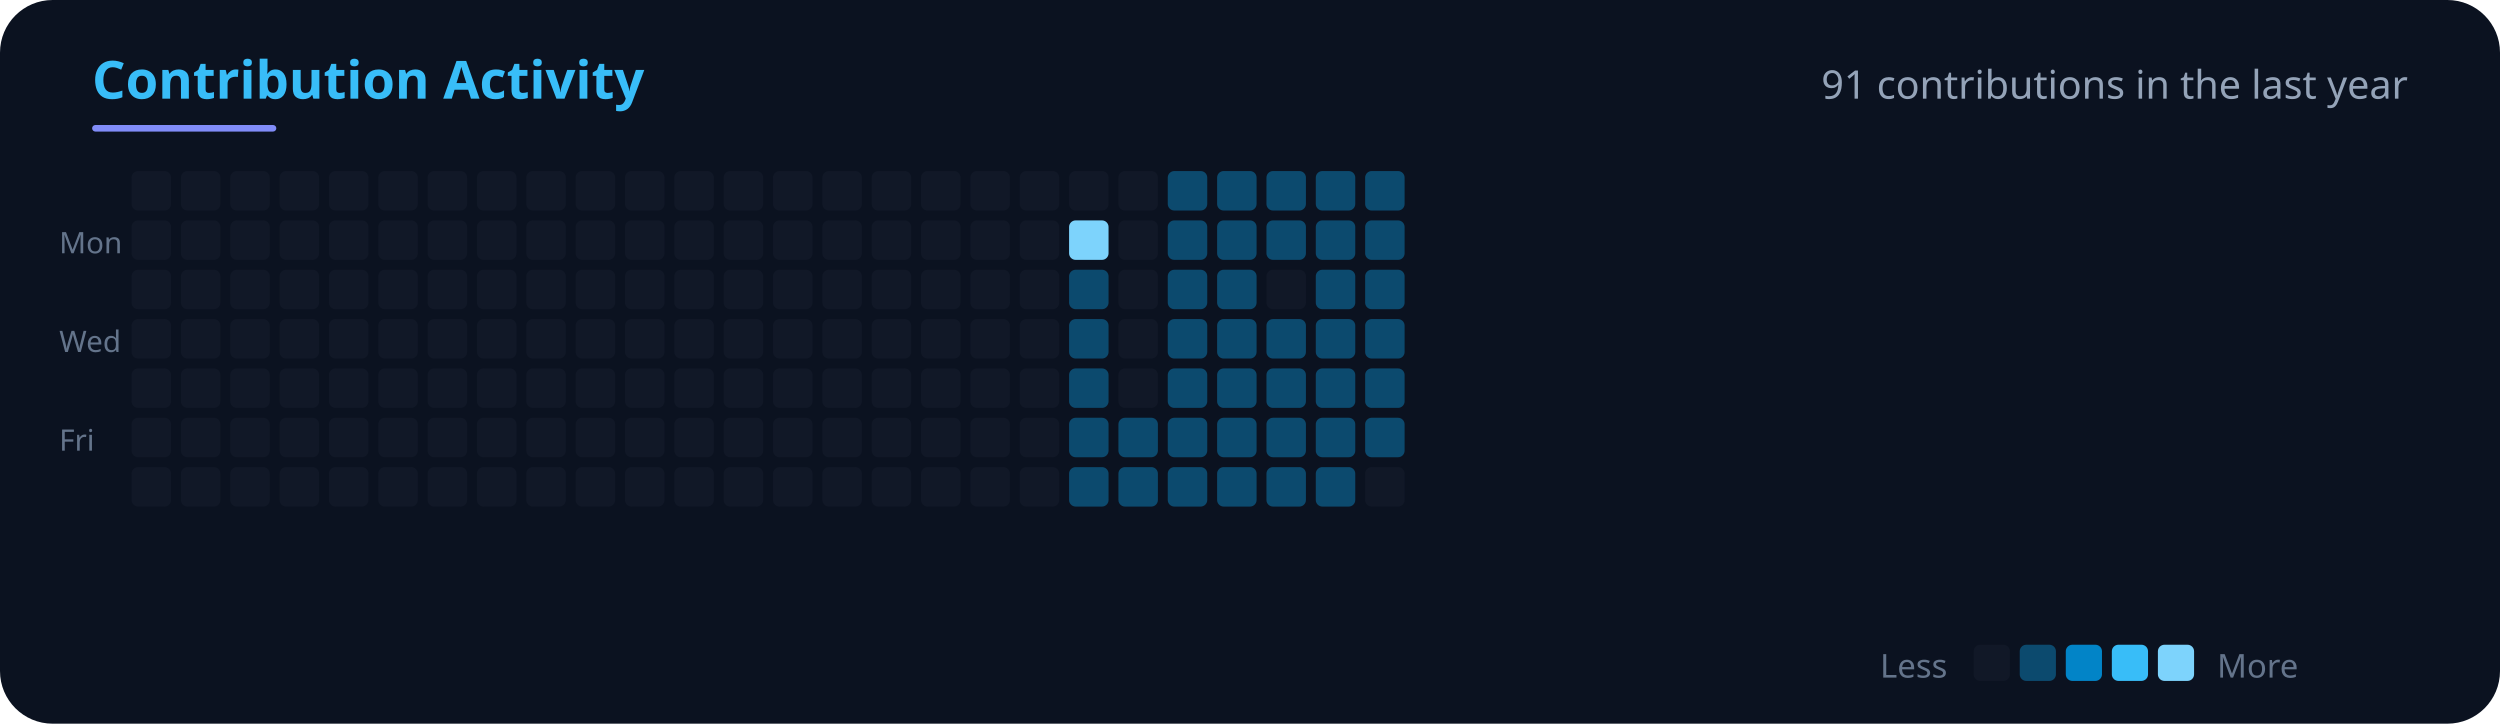
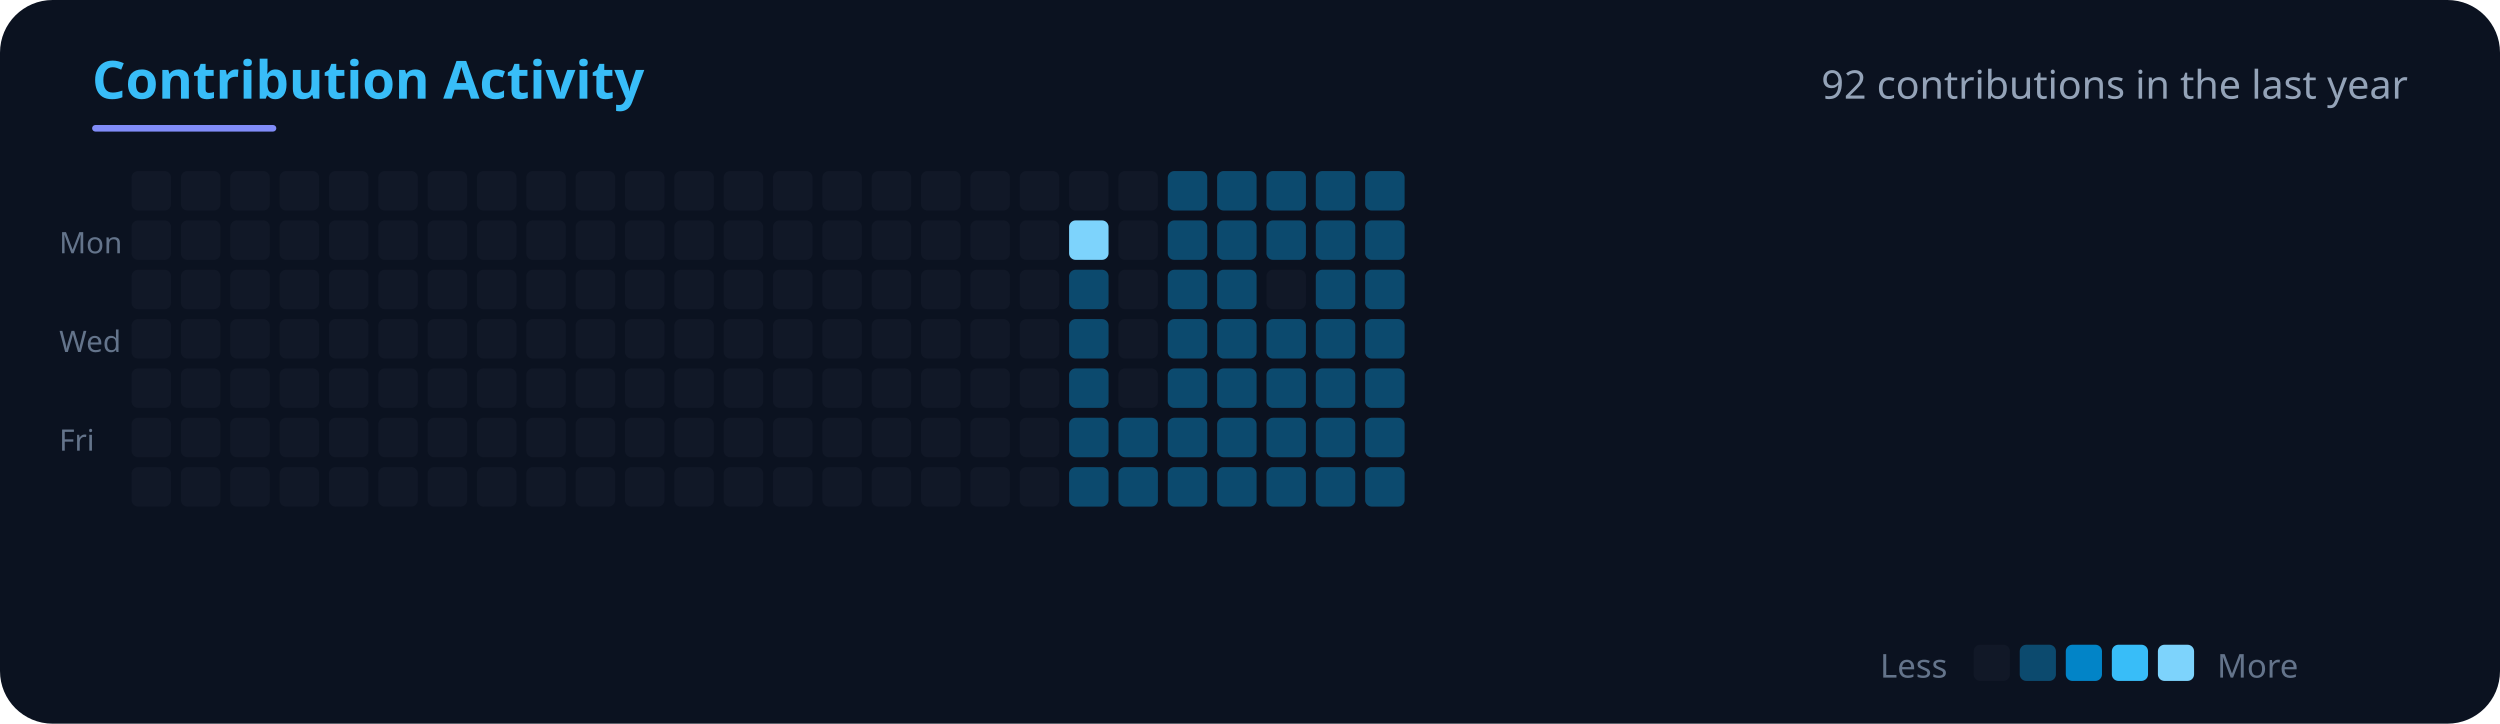
<svg xmlns="http://www.w3.org/2000/svg" width="760" height="220" viewBox="0 0 760 220" role="img">
  <rect width="100%" height="100%" rx="16" fill="#0B1220" />
  <text x="28" y="30" fill="#38BDF8" font-family="Segoe UI, Ubuntu, sans-serif" font-size="16" font-weight="700">Contribution Activity</text>
-   <text x="732" y="30" text-anchor="end" fill="#94A3B8" font-family="Segoe UI, Ubuntu, sans-serif" font-size="12">91 contributions in the last year</text>
+   <text x="732" y="30" text-anchor="end" fill="#94A3B8" font-family="Segoe UI, Ubuntu, sans-serif" font-size="12">92 contributions in the last year</text>
  <rect x="28" y="38" width="56" height="2" rx="1" fill="#818CF8" />
  <text x="18" y="77" fill="#64748B" font-family="Segoe UI, Ubuntu, sans-serif" font-size="9">Mon</text>
  <text x="18" y="107" fill="#64748B" font-family="Segoe UI, Ubuntu, sans-serif" font-size="9">Wed</text>
  <text x="18" y="137" fill="#64748B" font-family="Segoe UI, Ubuntu, sans-serif" font-size="9">Fri</text>
  <rect x="40" y="52" width="12" height="12" rx="2" fill="#111827" />
  <rect x="40" y="67" width="12" height="12" rx="2" fill="#111827" />
  <rect x="40" y="82" width="12" height="12" rx="2" fill="#111827" />
  <rect x="40" y="97" width="12" height="12" rx="2" fill="#111827" />
  <rect x="40" y="112" width="12" height="12" rx="2" fill="#111827" />
  <rect x="40" y="127" width="12" height="12" rx="2" fill="#111827" />
  <rect x="40" y="142" width="12" height="12" rx="2" fill="#111827" />
  <rect x="55" y="52" width="12" height="12" rx="2" fill="#111827" />
  <rect x="55" y="67" width="12" height="12" rx="2" fill="#111827" />
  <rect x="55" y="82" width="12" height="12" rx="2" fill="#111827" />
  <rect x="55" y="97" width="12" height="12" rx="2" fill="#111827" />
  <rect x="55" y="112" width="12" height="12" rx="2" fill="#111827" />
  <rect x="55" y="127" width="12" height="12" rx="2" fill="#111827" />
  <rect x="55" y="142" width="12" height="12" rx="2" fill="#111827" />
  <rect x="70" y="52" width="12" height="12" rx="2" fill="#111827" />
  <rect x="70" y="67" width="12" height="12" rx="2" fill="#111827" />
  <rect x="70" y="82" width="12" height="12" rx="2" fill="#111827" />
  <rect x="70" y="97" width="12" height="12" rx="2" fill="#111827" />
  <rect x="70" y="112" width="12" height="12" rx="2" fill="#111827" />
  <rect x="70" y="127" width="12" height="12" rx="2" fill="#111827" />
  <rect x="70" y="142" width="12" height="12" rx="2" fill="#111827" />
  <rect x="85" y="52" width="12" height="12" rx="2" fill="#111827" />
  <rect x="85" y="67" width="12" height="12" rx="2" fill="#111827" />
  <rect x="85" y="82" width="12" height="12" rx="2" fill="#111827" />
  <rect x="85" y="97" width="12" height="12" rx="2" fill="#111827" />
  <rect x="85" y="112" width="12" height="12" rx="2" fill="#111827" />
  <rect x="85" y="127" width="12" height="12" rx="2" fill="#111827" />
  <rect x="85" y="142" width="12" height="12" rx="2" fill="#111827" />
  <rect x="100" y="52" width="12" height="12" rx="2" fill="#111827" />
  <rect x="100" y="67" width="12" height="12" rx="2" fill="#111827" />
  <rect x="100" y="82" width="12" height="12" rx="2" fill="#111827" />
  <rect x="100" y="97" width="12" height="12" rx="2" fill="#111827" />
  <rect x="100" y="112" width="12" height="12" rx="2" fill="#111827" />
  <rect x="100" y="127" width="12" height="12" rx="2" fill="#111827" />
  <rect x="100" y="142" width="12" height="12" rx="2" fill="#111827" />
  <rect x="115" y="52" width="12" height="12" rx="2" fill="#111827" />
  <rect x="115" y="67" width="12" height="12" rx="2" fill="#111827" />
  <rect x="115" y="82" width="12" height="12" rx="2" fill="#111827" />
  <rect x="115" y="97" width="12" height="12" rx="2" fill="#111827" />
  <rect x="115" y="112" width="12" height="12" rx="2" fill="#111827" />
  <rect x="115" y="127" width="12" height="12" rx="2" fill="#111827" />
  <rect x="115" y="142" width="12" height="12" rx="2" fill="#111827" />
  <rect x="130" y="52" width="12" height="12" rx="2" fill="#111827" />
  <rect x="130" y="67" width="12" height="12" rx="2" fill="#111827" />
  <rect x="130" y="82" width="12" height="12" rx="2" fill="#111827" />
  <rect x="130" y="97" width="12" height="12" rx="2" fill="#111827" />
  <rect x="130" y="112" width="12" height="12" rx="2" fill="#111827" />
  <rect x="130" y="127" width="12" height="12" rx="2" fill="#111827" />
  <rect x="130" y="142" width="12" height="12" rx="2" fill="#111827" />
  <rect x="145" y="52" width="12" height="12" rx="2" fill="#111827" />
  <rect x="145" y="67" width="12" height="12" rx="2" fill="#111827" />
  <rect x="145" y="82" width="12" height="12" rx="2" fill="#111827" />
  <rect x="145" y="97" width="12" height="12" rx="2" fill="#111827" />
  <rect x="145" y="112" width="12" height="12" rx="2" fill="#111827" />
  <rect x="145" y="127" width="12" height="12" rx="2" fill="#111827" />
  <rect x="145" y="142" width="12" height="12" rx="2" fill="#111827" />
  <rect x="160" y="52" width="12" height="12" rx="2" fill="#111827" />
  <rect x="160" y="67" width="12" height="12" rx="2" fill="#111827" />
  <rect x="160" y="82" width="12" height="12" rx="2" fill="#111827" />
  <rect x="160" y="97" width="12" height="12" rx="2" fill="#111827" />
  <rect x="160" y="112" width="12" height="12" rx="2" fill="#111827" />
  <rect x="160" y="127" width="12" height="12" rx="2" fill="#111827" />
  <rect x="160" y="142" width="12" height="12" rx="2" fill="#111827" />
  <rect x="175" y="52" width="12" height="12" rx="2" fill="#111827" />
  <rect x="175" y="67" width="12" height="12" rx="2" fill="#111827" />
  <rect x="175" y="82" width="12" height="12" rx="2" fill="#111827" />
  <rect x="175" y="97" width="12" height="12" rx="2" fill="#111827" />
  <rect x="175" y="112" width="12" height="12" rx="2" fill="#111827" />
  <rect x="175" y="127" width="12" height="12" rx="2" fill="#111827" />
  <rect x="175" y="142" width="12" height="12" rx="2" fill="#111827" />
  <rect x="190" y="52" width="12" height="12" rx="2" fill="#111827" />
  <rect x="190" y="67" width="12" height="12" rx="2" fill="#111827" />
  <rect x="190" y="82" width="12" height="12" rx="2" fill="#111827" />
  <rect x="190" y="97" width="12" height="12" rx="2" fill="#111827" />
  <rect x="190" y="112" width="12" height="12" rx="2" fill="#111827" />
  <rect x="190" y="127" width="12" height="12" rx="2" fill="#111827" />
  <rect x="190" y="142" width="12" height="12" rx="2" fill="#111827" />
  <rect x="205" y="52" width="12" height="12" rx="2" fill="#111827" />
  <rect x="205" y="67" width="12" height="12" rx="2" fill="#111827" />
  <rect x="205" y="82" width="12" height="12" rx="2" fill="#111827" />
  <rect x="205" y="97" width="12" height="12" rx="2" fill="#111827" />
  <rect x="205" y="112" width="12" height="12" rx="2" fill="#111827" />
  <rect x="205" y="127" width="12" height="12" rx="2" fill="#111827" />
  <rect x="205" y="142" width="12" height="12" rx="2" fill="#111827" />
  <rect x="220" y="52" width="12" height="12" rx="2" fill="#111827" />
  <rect x="220" y="67" width="12" height="12" rx="2" fill="#111827" />
  <rect x="220" y="82" width="12" height="12" rx="2" fill="#111827" />
  <rect x="220" y="97" width="12" height="12" rx="2" fill="#111827" />
  <rect x="220" y="112" width="12" height="12" rx="2" fill="#111827" />
  <rect x="220" y="127" width="12" height="12" rx="2" fill="#111827" />
  <rect x="220" y="142" width="12" height="12" rx="2" fill="#111827" />
  <rect x="235" y="52" width="12" height="12" rx="2" fill="#111827" />
  <rect x="235" y="67" width="12" height="12" rx="2" fill="#111827" />
  <rect x="235" y="82" width="12" height="12" rx="2" fill="#111827" />
  <rect x="235" y="97" width="12" height="12" rx="2" fill="#111827" />
  <rect x="235" y="112" width="12" height="12" rx="2" fill="#111827" />
  <rect x="235" y="127" width="12" height="12" rx="2" fill="#111827" />
  <rect x="235" y="142" width="12" height="12" rx="2" fill="#111827" />
  <rect x="250" y="52" width="12" height="12" rx="2" fill="#111827" />
  <rect x="250" y="67" width="12" height="12" rx="2" fill="#111827" />
  <rect x="250" y="82" width="12" height="12" rx="2" fill="#111827" />
  <rect x="250" y="97" width="12" height="12" rx="2" fill="#111827" />
  <rect x="250" y="112" width="12" height="12" rx="2" fill="#111827" />
  <rect x="250" y="127" width="12" height="12" rx="2" fill="#111827" />
  <rect x="250" y="142" width="12" height="12" rx="2" fill="#111827" />
  <rect x="265" y="52" width="12" height="12" rx="2" fill="#111827" />
  <rect x="265" y="67" width="12" height="12" rx="2" fill="#111827" />
  <rect x="265" y="82" width="12" height="12" rx="2" fill="#111827" />
  <rect x="265" y="97" width="12" height="12" rx="2" fill="#111827" />
  <rect x="265" y="112" width="12" height="12" rx="2" fill="#111827" />
  <rect x="265" y="127" width="12" height="12" rx="2" fill="#111827" />
  <rect x="265" y="142" width="12" height="12" rx="2" fill="#111827" />
  <rect x="280" y="52" width="12" height="12" rx="2" fill="#111827" />
  <rect x="280" y="67" width="12" height="12" rx="2" fill="#111827" />
  <rect x="280" y="82" width="12" height="12" rx="2" fill="#111827" />
  <rect x="280" y="97" width="12" height="12" rx="2" fill="#111827" />
  <rect x="280" y="112" width="12" height="12" rx="2" fill="#111827" />
  <rect x="280" y="127" width="12" height="12" rx="2" fill="#111827" />
  <rect x="280" y="142" width="12" height="12" rx="2" fill="#111827" />
  <rect x="295" y="52" width="12" height="12" rx="2" fill="#111827" />
  <rect x="295" y="67" width="12" height="12" rx="2" fill="#111827" />
  <rect x="295" y="82" width="12" height="12" rx="2" fill="#111827" />
  <rect x="295" y="97" width="12" height="12" rx="2" fill="#111827" />
  <rect x="295" y="112" width="12" height="12" rx="2" fill="#111827" />
  <rect x="295" y="127" width="12" height="12" rx="2" fill="#111827" />
  <rect x="295" y="142" width="12" height="12" rx="2" fill="#111827" />
  <rect x="310" y="52" width="12" height="12" rx="2" fill="#111827" />
  <rect x="310" y="67" width="12" height="12" rx="2" fill="#111827" />
  <rect x="310" y="82" width="12" height="12" rx="2" fill="#111827" />
  <rect x="310" y="97" width="12" height="12" rx="2" fill="#111827" />
  <rect x="310" y="112" width="12" height="12" rx="2" fill="#111827" />
  <rect x="310" y="127" width="12" height="12" rx="2" fill="#111827" />
  <rect x="310" y="142" width="12" height="12" rx="2" fill="#111827" />
  <rect x="325" y="52" width="12" height="12" rx="2" fill="#111827" />
  <rect x="325" y="67" width="12" height="12" rx="2" fill="#7DD3FC" />
  <rect x="325" y="82" width="12" height="12" rx="2" fill="#0C4A6E" />
  <rect x="325" y="97" width="12" height="12" rx="2" fill="#0C4A6E" />
  <rect x="325" y="112" width="12" height="12" rx="2" fill="#0C4A6E" />
  <rect x="325" y="127" width="12" height="12" rx="2" fill="#0C4A6E" />
  <rect x="325" y="142" width="12" height="12" rx="2" fill="#0C4A6E" />
  <rect x="340" y="52" width="12" height="12" rx="2" fill="#111827" />
  <rect x="340" y="67" width="12" height="12" rx="2" fill="#111827" />
  <rect x="340" y="82" width="12" height="12" rx="2" fill="#111827" />
  <rect x="340" y="97" width="12" height="12" rx="2" fill="#111827" />
  <rect x="340" y="112" width="12" height="12" rx="2" fill="#111827" />
  <rect x="340" y="127" width="12" height="12" rx="2" fill="#0C4A6E" />
  <rect x="340" y="142" width="12" height="12" rx="2" fill="#0C4A6E" />
  <rect x="355" y="52" width="12" height="12" rx="2" fill="#0C4A6E" />
  <rect x="355" y="67" width="12" height="12" rx="2" fill="#0C4A6E" />
  <rect x="355" y="82" width="12" height="12" rx="2" fill="#0C4A6E" />
  <rect x="355" y="97" width="12" height="12" rx="2" fill="#0C4A6E" />
  <rect x="355" y="112" width="12" height="12" rx="2" fill="#0C4A6E" />
  <rect x="355" y="127" width="12" height="12" rx="2" fill="#0C4A6E" />
  <rect x="355" y="142" width="12" height="12" rx="2" fill="#0C4A6E" />
  <rect x="370" y="52" width="12" height="12" rx="2" fill="#0C4A6E" />
  <rect x="370" y="67" width="12" height="12" rx="2" fill="#0C4A6E" />
  <rect x="370" y="82" width="12" height="12" rx="2" fill="#0C4A6E" />
  <rect x="370" y="97" width="12" height="12" rx="2" fill="#0C4A6E" />
  <rect x="370" y="112" width="12" height="12" rx="2" fill="#0C4A6E" />
  <rect x="370" y="127" width="12" height="12" rx="2" fill="#0C4A6E" />
  <rect x="370" y="142" width="12" height="12" rx="2" fill="#0C4A6E" />
  <rect x="385" y="52" width="12" height="12" rx="2" fill="#0C4A6E" />
  <rect x="385" y="67" width="12" height="12" rx="2" fill="#0C4A6E" />
  <rect x="385" y="82" width="12" height="12" rx="2" fill="#111827" />
  <rect x="385" y="97" width="12" height="12" rx="2" fill="#0C4A6E" />
  <rect x="385" y="112" width="12" height="12" rx="2" fill="#0C4A6E" />
  <rect x="385" y="127" width="12" height="12" rx="2" fill="#0C4A6E" />
  <rect x="385" y="142" width="12" height="12" rx="2" fill="#0C4A6E" />
  <rect x="400" y="52" width="12" height="12" rx="2" fill="#0C4A6E" />
  <rect x="400" y="67" width="12" height="12" rx="2" fill="#0C4A6E" />
  <rect x="400" y="82" width="12" height="12" rx="2" fill="#0C4A6E" />
  <rect x="400" y="97" width="12" height="12" rx="2" fill="#0C4A6E" />
  <rect x="400" y="112" width="12" height="12" rx="2" fill="#0C4A6E" />
  <rect x="400" y="127" width="12" height="12" rx="2" fill="#0C4A6E" />
  <rect x="400" y="142" width="12" height="12" rx="2" fill="#0C4A6E" />
  <rect x="415" y="52" width="12" height="12" rx="2" fill="#0C4A6E" />
  <rect x="415" y="67" width="12" height="12" rx="2" fill="#0C4A6E" />
  <rect x="415" y="82" width="12" height="12" rx="2" fill="#0C4A6E" />
  <rect x="415" y="97" width="12" height="12" rx="2" fill="#0C4A6E" />
  <rect x="415" y="112" width="12" height="12" rx="2" fill="#0C4A6E" />
  <rect x="415" y="127" width="12" height="12" rx="2" fill="#0C4A6E" />
-   <rect x="415" y="142" width="12" height="12" rx="2" fill="#111827" />
+   <rect x="415" y="142" width="12" height="12" rx="2" fill="#0C4A6E" />
  <text x="592" y="206" text-anchor="end" fill="#64748B" font-size="10" font-family="Segoe UI, Ubuntu, sans-serif">Less</text>
  <rect x="600" y="196" width="11" height="11" rx="2" fill="#111827" />
  <rect x="614" y="196" width="11" height="11" rx="2" fill="#0C4A6E" />
  <rect x="628" y="196" width="11" height="11" rx="2" fill="#0284C7" />
  <rect x="642" y="196" width="11" height="11" rx="2" fill="#38BDF8" />
  <rect x="656" y="196" width="11" height="11" rx="2" fill="#7DD3FC" />
  <text x="674" y="206" fill="#64748B" font-size="10" font-family="Segoe UI, Ubuntu, sans-serif">More</text>
</svg>
